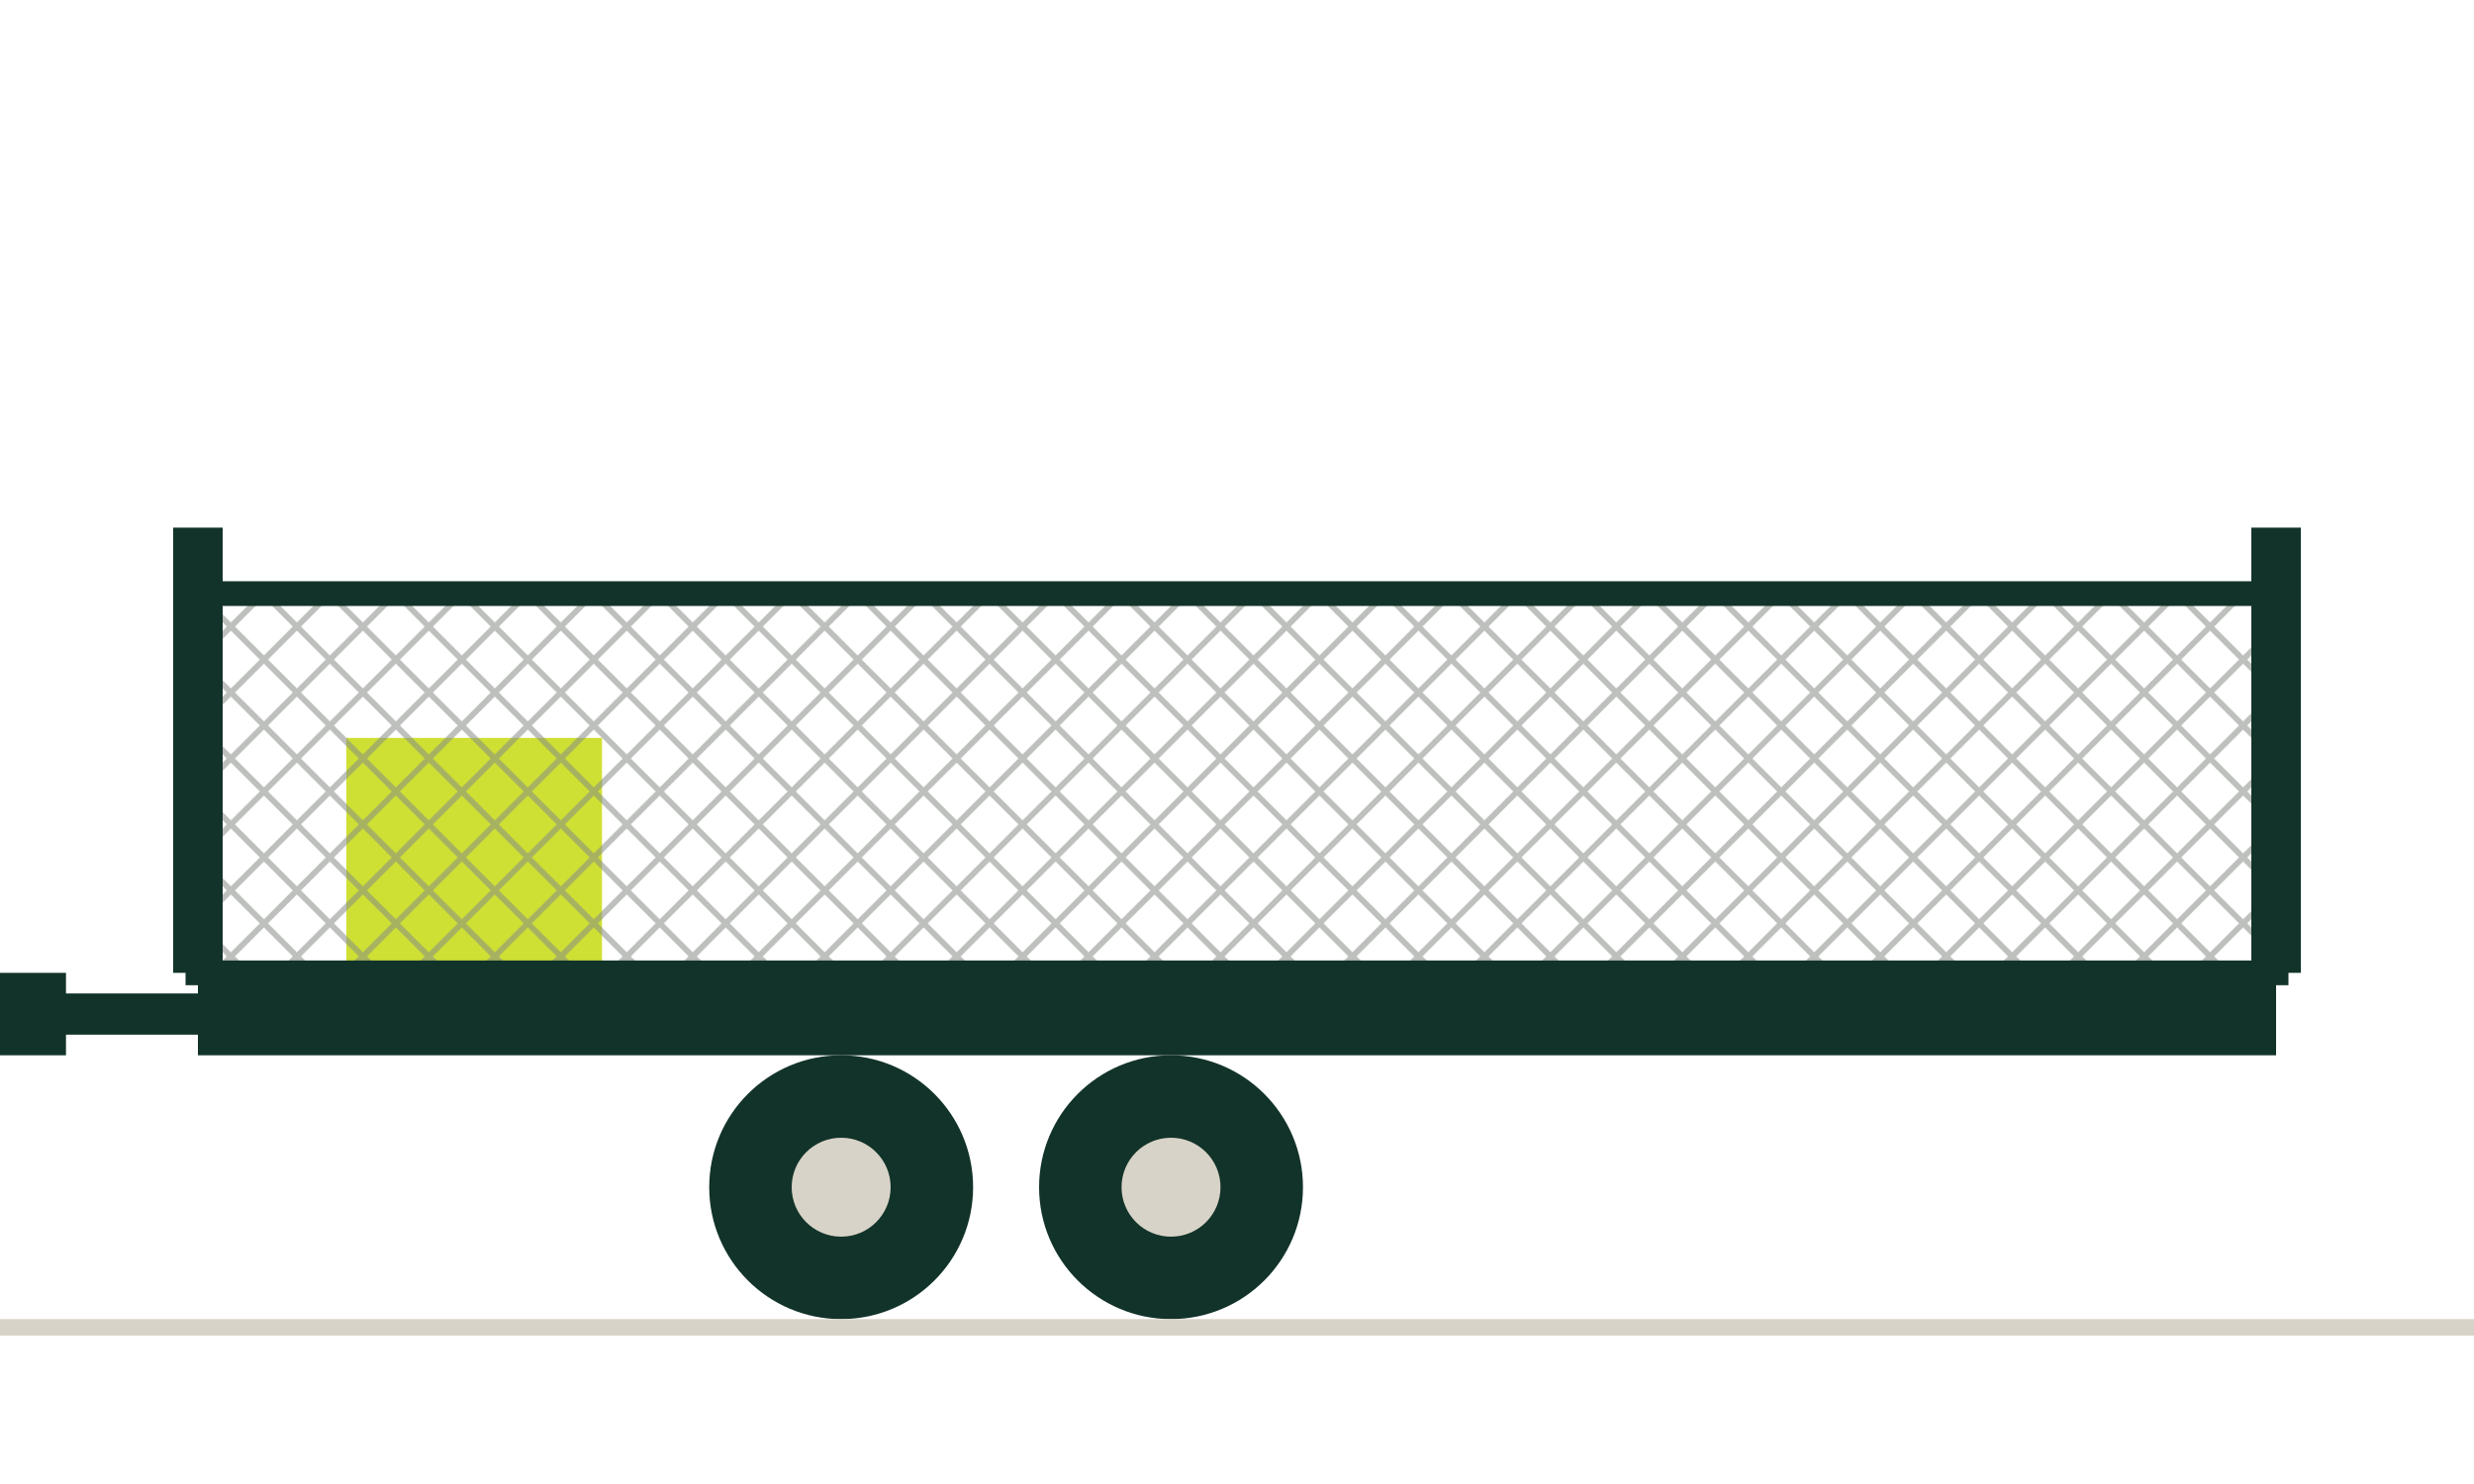
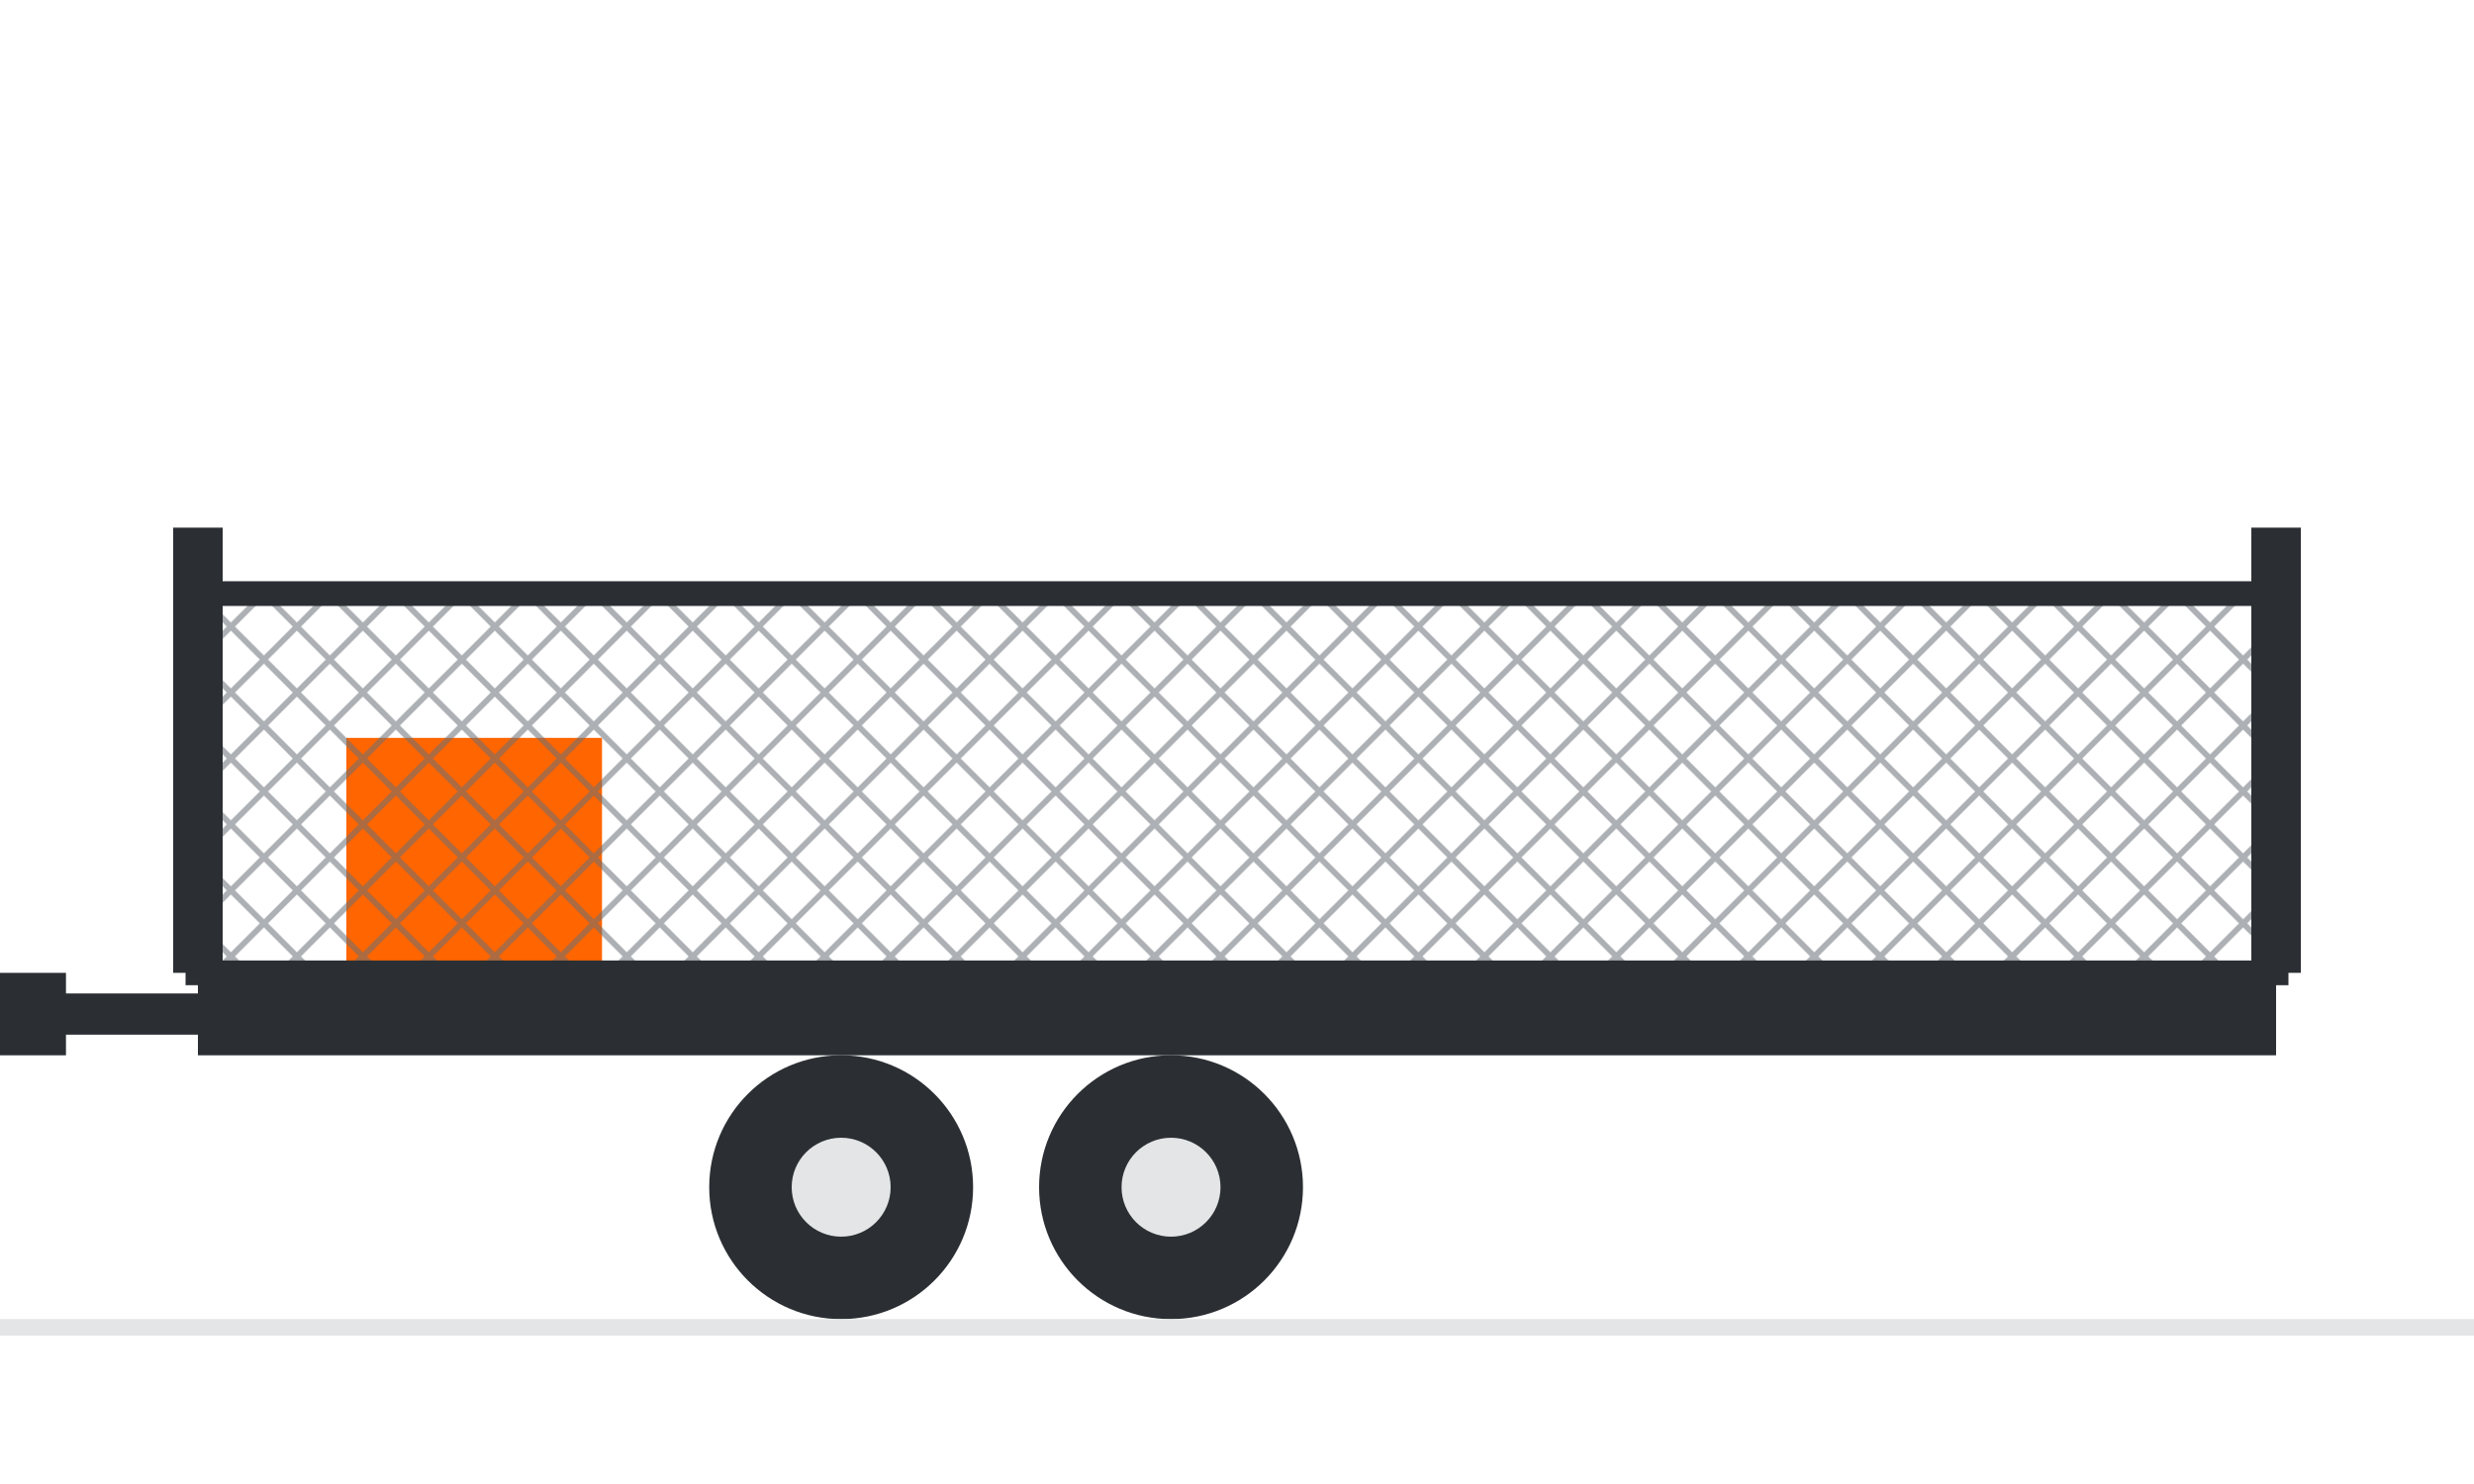
<svg xmlns="http://www.w3.org/2000/svg" viewBox="0 0 300 180" width="300" height="180" role="img" aria-label="Single item, about 8 percent of a full trailer load">
  <defs>
    <pattern id="mesh-load-single-item" width="8" height="8" patternUnits="userSpaceOnUse">
-       <path d="M0 0 L8 8 M8 0 L0 8" stroke="#878D87" stroke-width="0.7" opacity="0.55" />
+       <path d="M0 0 L8 8 M8 0 L0 8" stroke="#697077" stroke-width="0.7" opacity="0.55" />
    </pattern>
  </defs>
-   <rect x="42.0" y="89.5" width="31.0" height="28.5" fill="#CFE034" />
+   <rect x="42.0" y="89.5" width="31.0" height="28.5" fill="#FF6500" />
  <rect x="24" y="72" width="252" height="46" fill="url(#mesh-load-single-item)" />
-   <rect x="24" y="72" width="252" height="46" fill="none" stroke="#123329" stroke-width="3" />
-   <rect x="21" y="64" width="6" height="54" fill="#123329" />
-   <rect x="273" y="64" width="6" height="54" fill="#123329" />
-   <rect x="24" y="118" width="252" height="10" fill="#123329" />
-   <path d="M24 123 L4 123" stroke="#123329" stroke-width="5" />
-   <rect x="0" y="118" width="8" height="10" fill="#123329" />
-   <circle cx="102" cy="144" r="16" fill="#123329" />
-   <circle cx="102" cy="144" r="6" fill="#D8D3C8" />
-   <circle cx="142" cy="144" r="16" fill="#123329" />
-   <circle cx="142" cy="144" r="6" fill="#D8D3C8" />
-   <path d="M0 161 L300 161" stroke="#D8D3C8" stroke-width="2" />
+   <rect x="24" y="72" width="252" height="46" fill="none" stroke="#2B2F33" stroke-width="3" />
+   <rect x="21" y="64" width="6" height="54" fill="#2B2F33" />
+   <rect x="273" y="64" width="6" height="54" fill="#2B2F33" />
+   <rect x="24" y="118" width="252" height="10" fill="#2B2F33" />
+   <path d="M24 123 L4 123" stroke="#2B2F33" stroke-width="5" />
+   <rect x="0" y="118" width="8" height="10" fill="#2B2F33" />
+   <circle cx="102" cy="144" r="16" fill="#2B2F33" />
+   <circle cx="102" cy="144" r="6" fill="#E3E5E6" />
+   <circle cx="142" cy="144" r="16" fill="#2B2F33" />
+   <circle cx="142" cy="144" r="6" fill="#E3E5E6" />
+   <path d="M0 161 L300 161" stroke="#E3E5E6" stroke-width="2" />
</svg>
